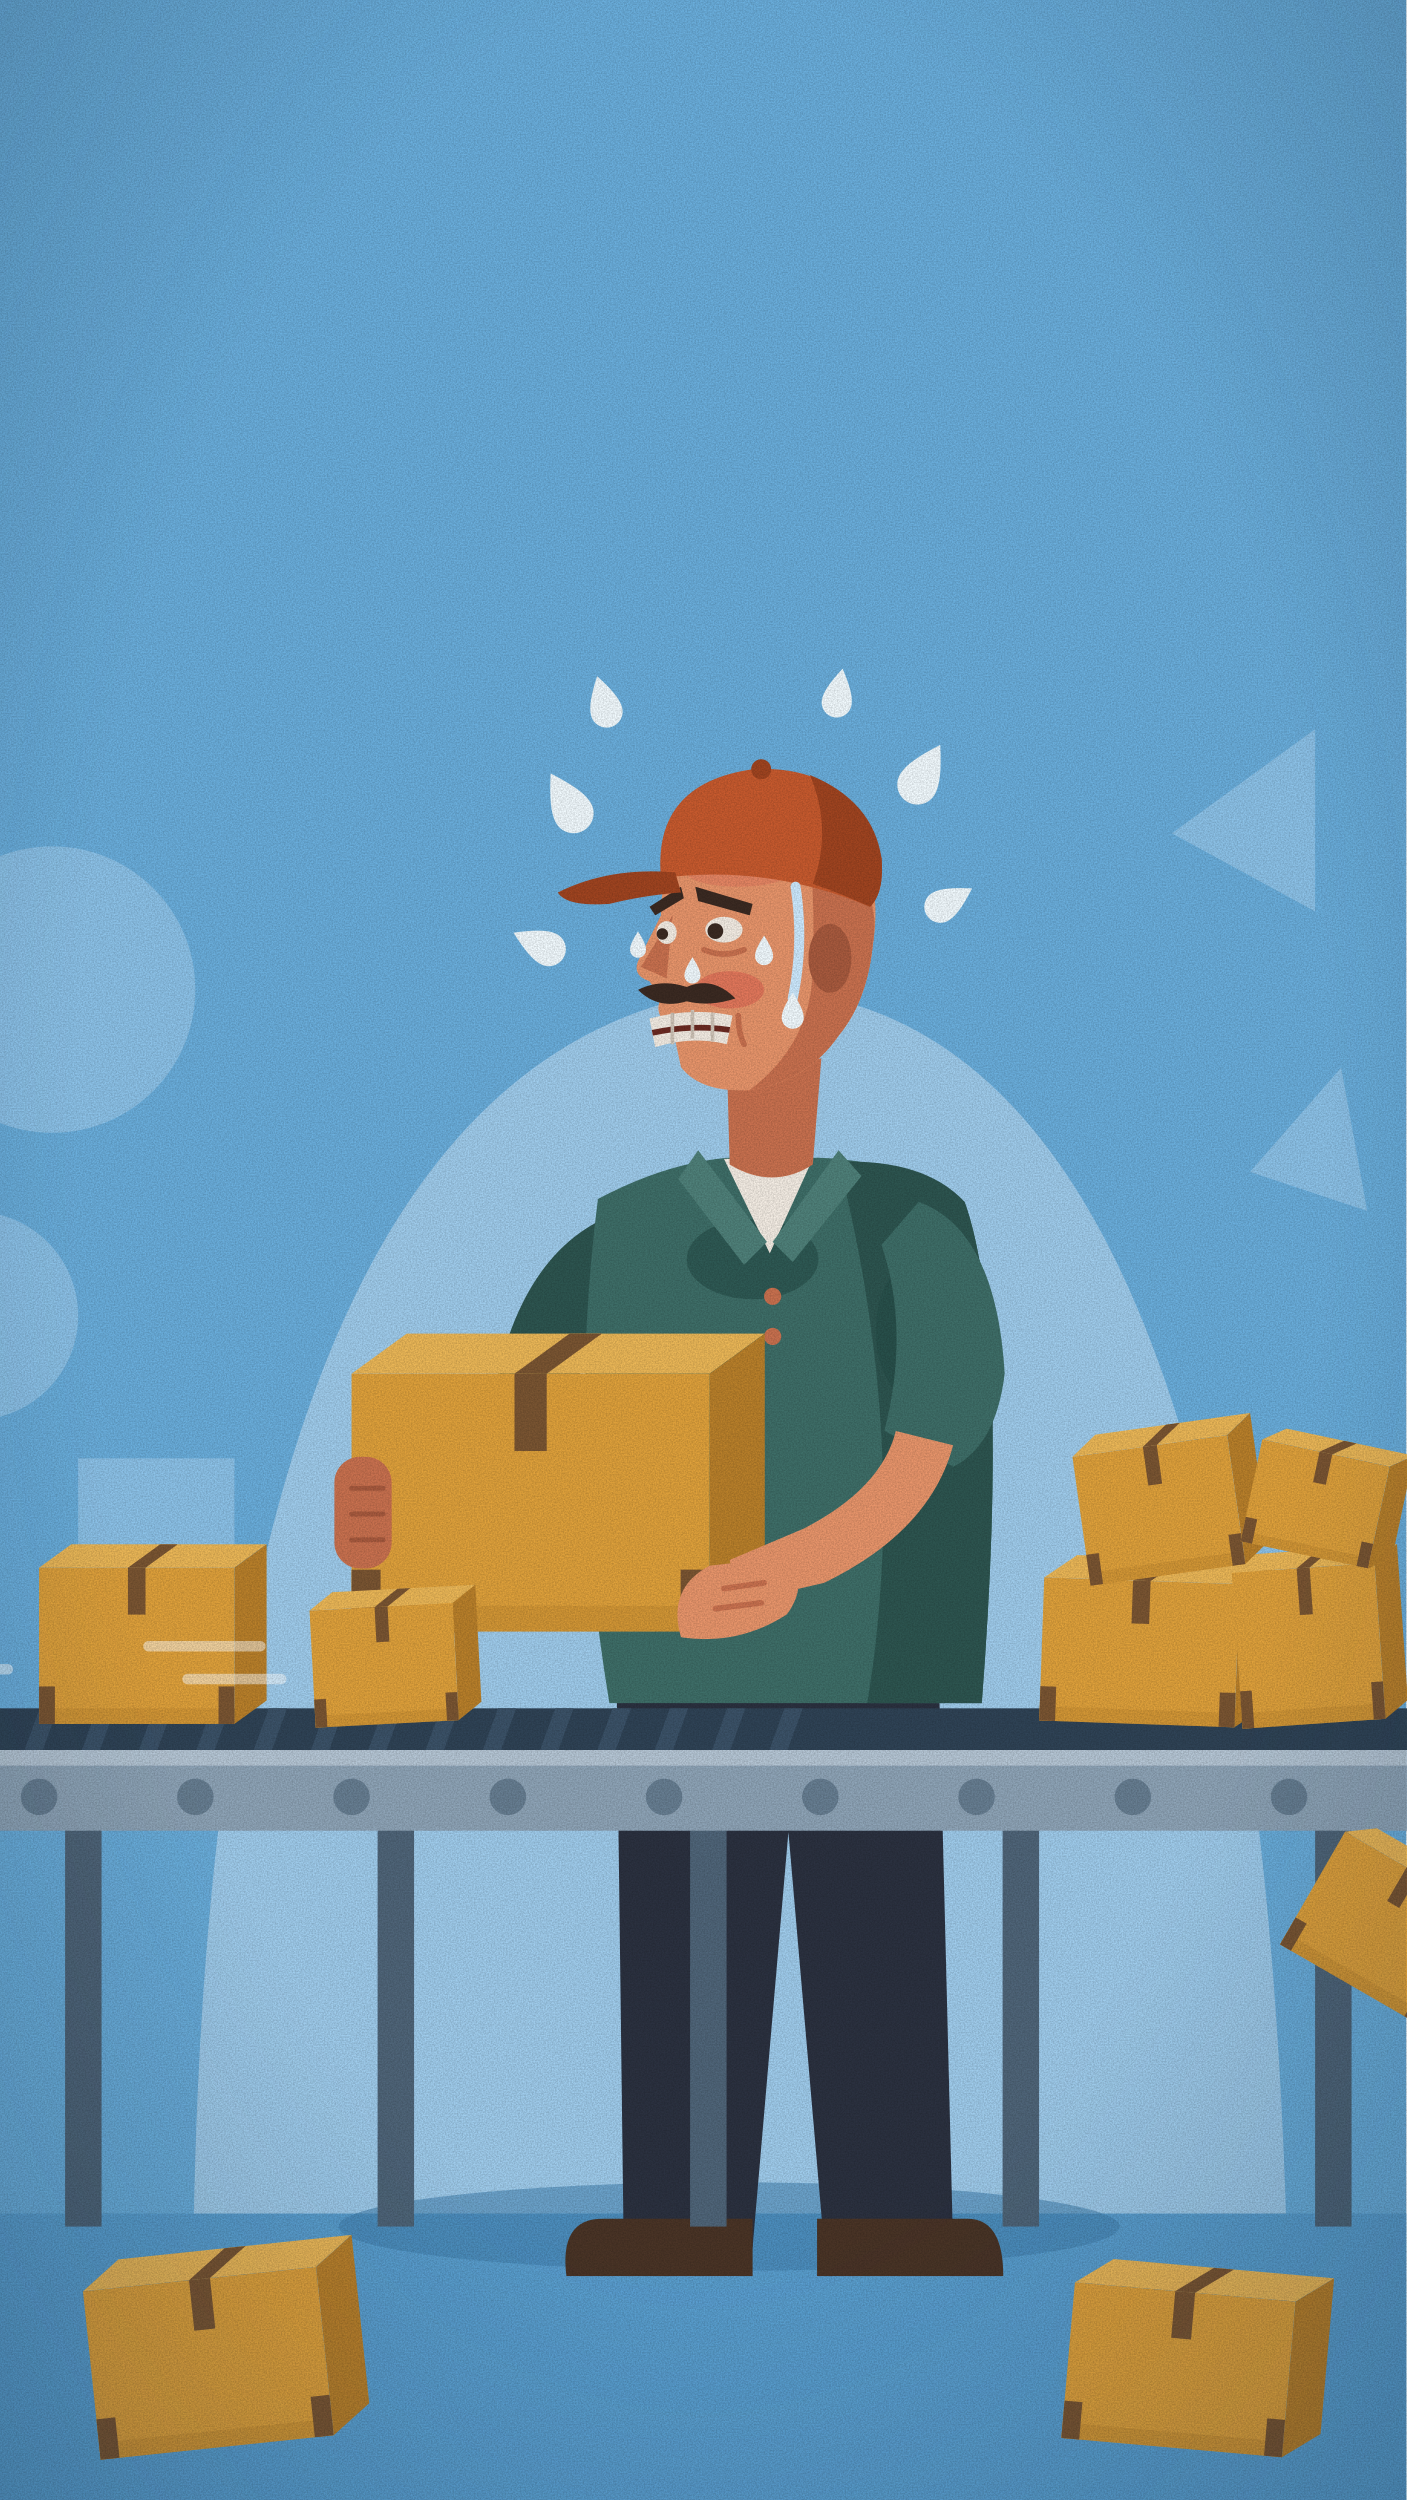
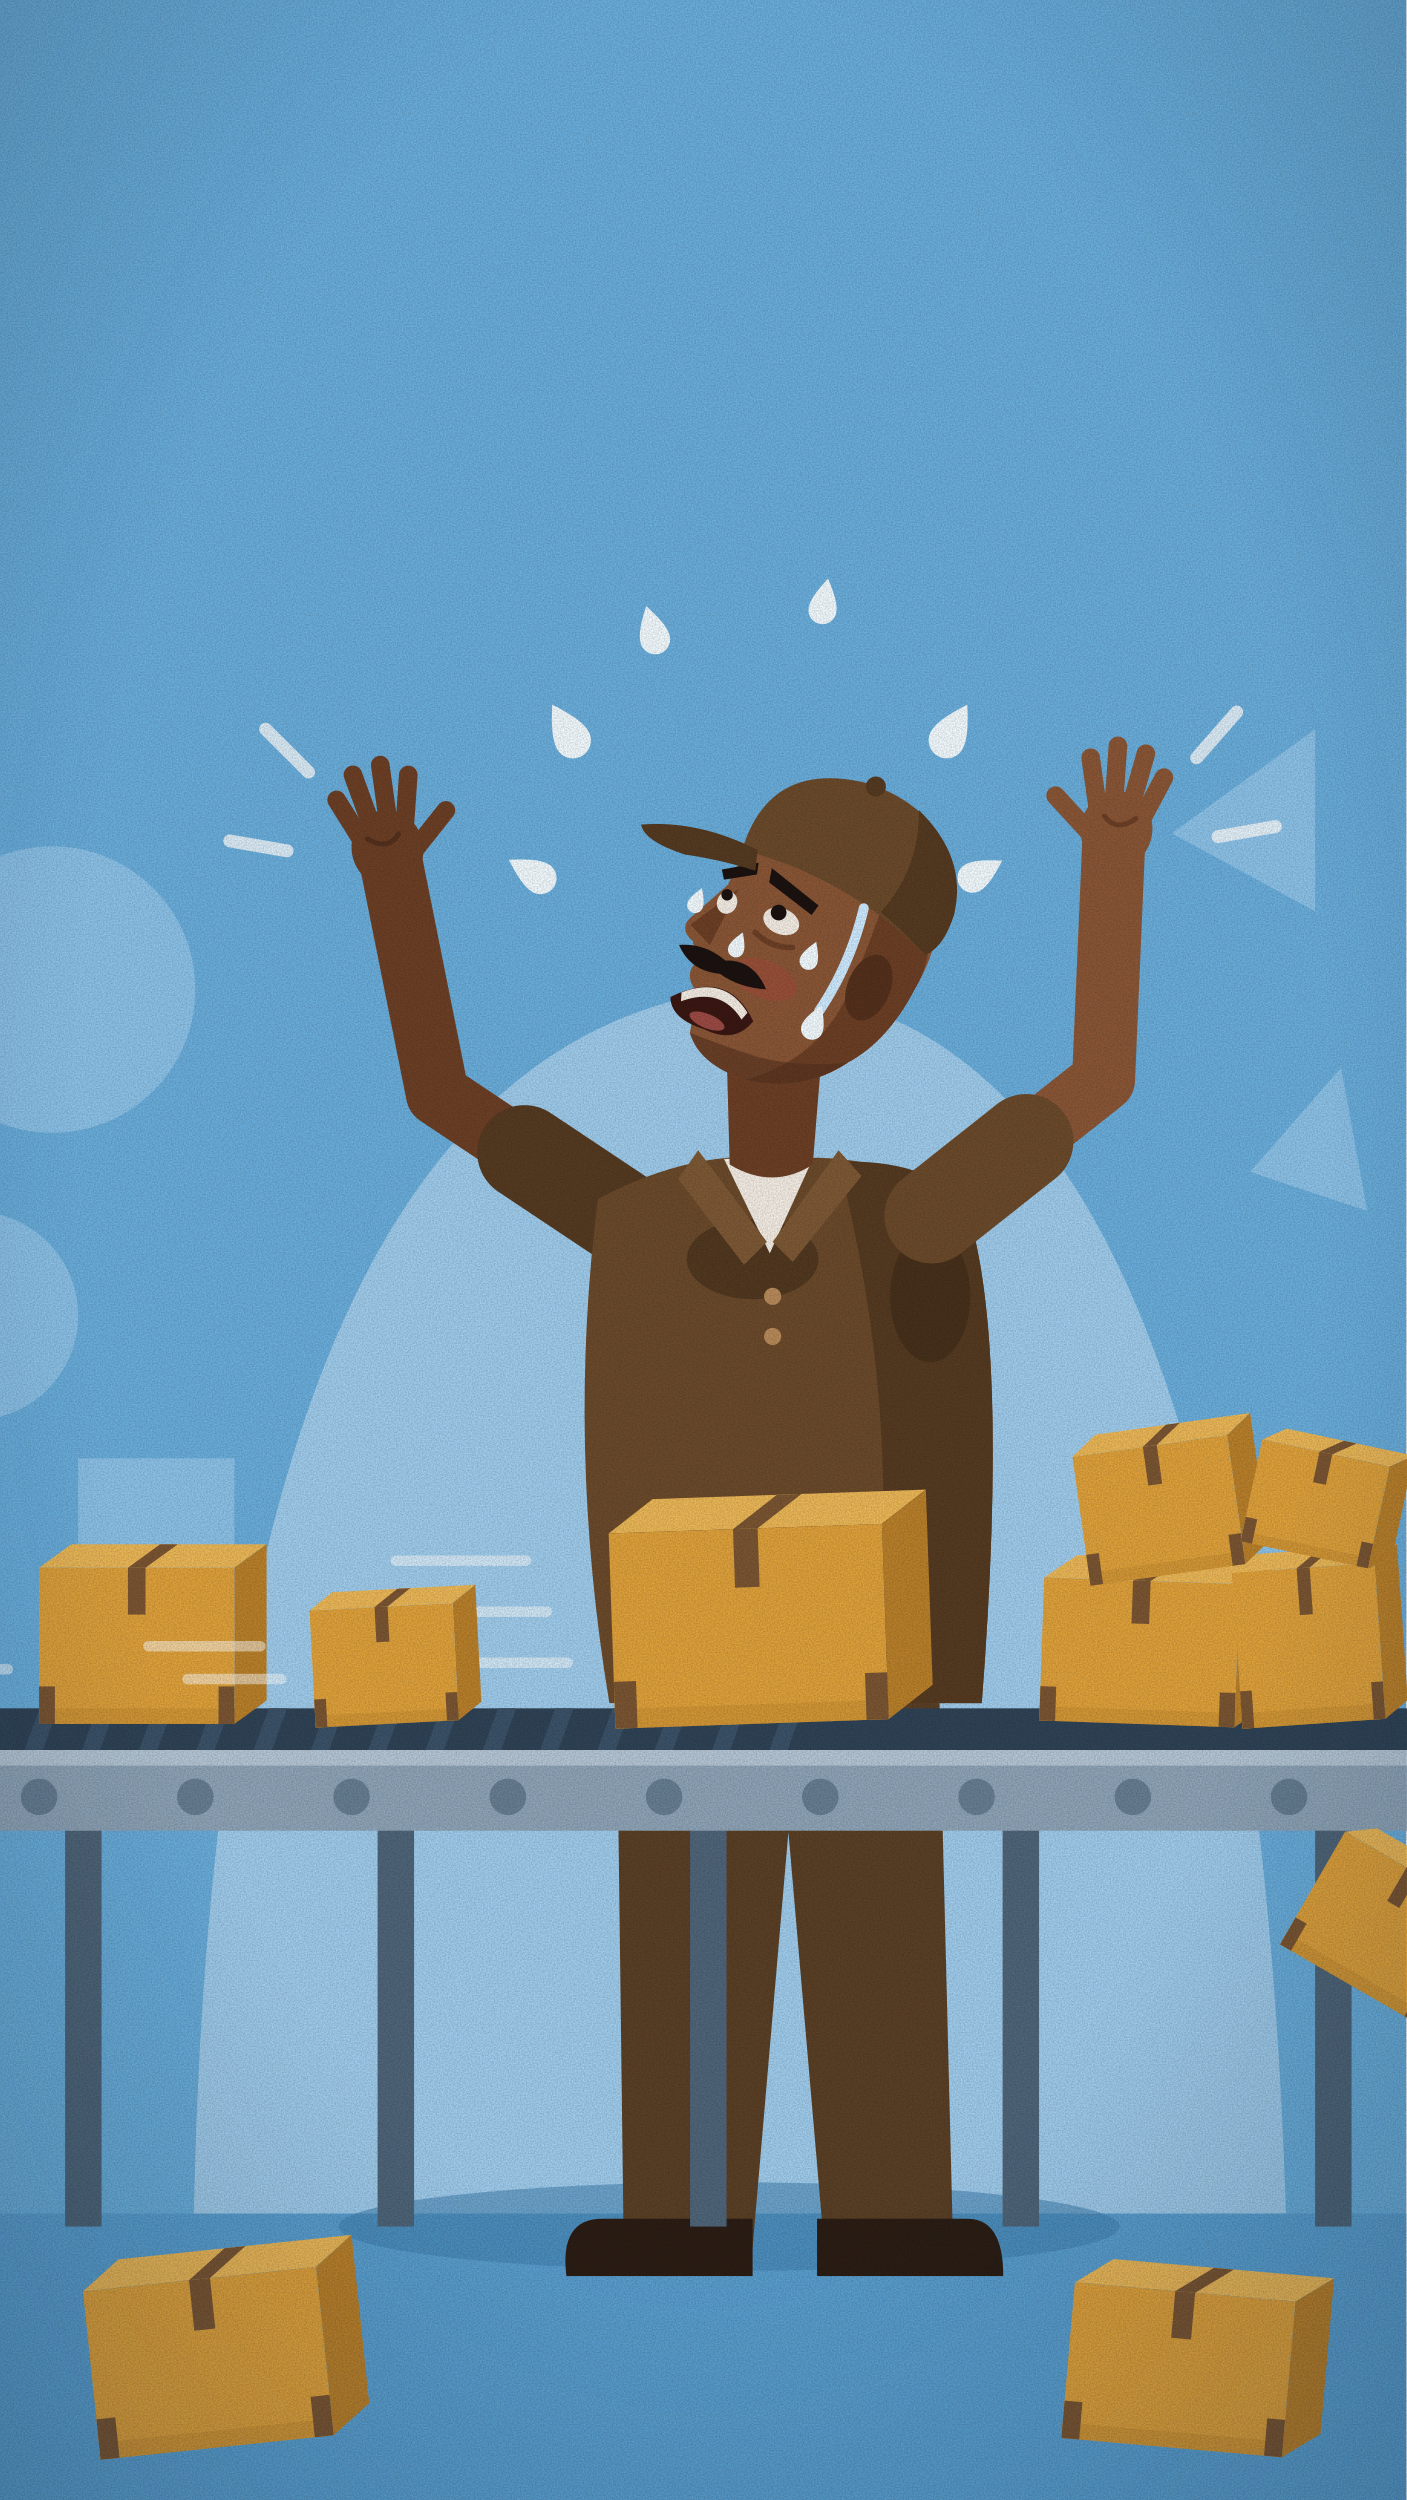
<svg xmlns="http://www.w3.org/2000/svg" width="1080" height="1920" viewBox="0 0 1080 1920">
  <defs>
    <filter id="grain" x="0" y="0" width="100%" height="100%">
      <feTurbulence type="fractalNoise" baseFrequency=".85" numOctaves="3" seed="7" stitchTiles="stitch" />
      <feColorMatrix values="0 0 0 0 0  0 0 0 0 0  0 0 0 0 0  0 0 0 -1.6 1.25" />
    </filter>
    <radialGradient id="vignette" cx=".5" cy=".45" r=".75">
      <stop offset=".6" stop-color="#0b2236" stop-opacity="0" />
      <stop offset="1" stop-color="#0b2236" stop-opacity=".22" />
    </radialGradient>
  </defs>
  <rect width="1080" height="1920" fill="#6aaedc" />
  <path d="M150 1920 Q120 820 560 760 Q1000 740 990 1920 Z" fill="#a8d1ef" opacity=".85" />
  <circle cx="40" cy="760" r="110" fill="#8cc2e8" />
  <path d="M60 1010 a80 80 0 1 0 0 1 Z" fill="#8cc2e8" />
  <path d="M900 640 L1010 560 L1010 700 Z" fill="#8cc2e8" />
  <path d="M960 900 l70 -80 l20 110 Z" fill="#8cc2e8" />
  <rect x="30" y="1240" width="170" height="120" fill="#8cc2e8" />
  <rect x="60" y="1120" width="120" height="120" fill="#8cc2e8" />
  <rect x="870" y="1250" width="190" height="130" fill="#8cc2e8" />
  <rect x="900" y="1130" width="140" height="120" fill="#8cc2e8" />
  <rect x="0" y="1700" width="1080" height="220" fill="#5a9fd0" />
  <ellipse cx="560" cy="1710" rx="300" ry="34" fill="#3f7fae" opacity=".55" />
  <g transform="translate(600 890) scale(1.1)">
    <g>
-       <path d="M-115 360 L110 360 L120 760 L30 760 L5 470 L-20 760 L-110 760 Z" fill="#2b3140" />
-       <path d="M-125 740 h105 v40 h-130 q-5 -40 25 -40 Z M25 740 h105 q25 0 25 40 h-130 Z" fill="#4a3426" />
-       <path d="M-120 40 Q-190 70 -205 190 L-150 200 Q-140 110 -95 80 Z" fill="#2d5550" />
-       <path d="M-200 175 Q-235 250 -255 300 L-215 318 Q-190 260 -158 190 Z" fill="#c9714f" />
-       <path d="M-128 28 Q-60 -8 0 0 Q70 -6 128 30 Q160 120 140 380 L-120 380 Q-150 200 -128 28 Z" fill="#3e6e68" />
-       <path d="M40 2 Q100 0 128 30 Q160 120 140 380 L60 380 Q90 200 40 2 Z" fill="#2d5550" />
-       <ellipse cx="96" cy="120" rx="30" ry="50" fill="#28504b" />
-       <ellipse cx="-20" cy="70" rx="46" ry="28" fill="#28504b" opacity=".7" />
+       <path d="M-115 360 L110 360 L120 760 L30 760 L5 470 L-20 760 L-110 760 Z" fill="#5a3f25" />
+       <path d="M-125 740 h105 v40 h-130 q-5 -40 25 -40 Z M25 740 h105 q25 0 25 40 h-130 Z" fill="#2b1d14" />
+       <path d="M-179.25 -4.5 L-240 -45 L-272 -205" stroke="#6c3f25" stroke-width="44" stroke-linecap="round" stroke-linejoin="round" fill="none" />
+       <path d="M-105 45 L-179.25 -4.5" stroke="#553a21" stroke-width="66" stroke-linecap="round" fill="none" />
+       <g transform="translate(-272 -205) rotate(-14) scale(-1 1)">
+         <path d="M-16 -26 l-10.507 -32.336" stroke="#6c3f25" stroke-width="13" stroke-linecap="round" />
+         <path d="M-5 -30 l-4.181 -39.781" stroke="#6c3f25" stroke-width="13" stroke-linecap="round" />
+         <path d="M7 -30 l3.972 -37.792" stroke="#6c3f25" stroke-width="13" stroke-linecap="round" />
+         <path d="M17 -25 l9.271 -28.532" stroke="#6c3f25" stroke-width="13" stroke-linecap="round" />
+         <path d="M-20 -8 l-26 -20" stroke="#6c3f25" stroke-width="13" stroke-linecap="round" />
+         <ellipse cx="0" cy="-12" rx="25" ry="27" fill="#6c3f25" />
+         <path d="M-10 -20 Q0 -10 12 -22" stroke="#54301c" stroke-width="3.5" fill="none" stroke-linecap="round" />
+       </g>
+       <path d="M-128 28 Q-60 -8 0 0 Q70 -6 128 30 Q160 120 140 380 L-120 380 Q-150 200 -128 28 Z" fill="#6b4a2b" />
+       <path d="M40 2 Q100 0 128 30 Q160 120 140 380 L60 380 Q90 200 40 2 Z" fill="#553a21" />
+       <ellipse cx="104" cy="96" rx="28" ry="46" fill="#46301b" />
+       <ellipse cx="-20" cy="70" rx="46" ry="28" fill="#46301b" opacity=".7" />
+       <path d="M-100 330 L120 330" stroke="#553a21" stroke-width="10" />
      <path d="M-40 0 L-8 66 L22 0 Z" fill="#f4ede4" />
-       <path d="M-58 -6 L-10 58 L-26 74 L-72 14 Z" fill="#4f817a" />
-       <path d="M40 -6 L-6 58 L8 72 L56 12 Z" fill="#4f817a" />
-       <circle cx="-6" cy="96" r="6" fill="#c9714f" />
-       <circle cx="-6" cy="124" r="6" fill="#c9714f" />
-       <path d="M-38 -70 L28 -70 L22 4 Q-6 22 -36 4 Z" fill="#c9714f" />
-       <path d="M-60 -238 Q-10 -262 44 -232 Q72 -200 64 -150 Q60 -110 40 -86 Q18 -54 -22 -48 Q-56 -46 -70 -64 L-76 -92 Q-90 -100 -84 -112 L-92 -124 Q-104 -128 -100 -138 L-84 -170 Q-84 -208 -60 -238 Z" fill="#e8956b" />
-       <path d="M18 -230 Q72 -200 64 -150 Q60 -110 40 -86 Q18 -54 -22 -48 Q20 -80 22 -130 Q24 -190 18 -230 Z" fill="#c9714f" />
-       <ellipse cx="34" cy="-140" rx="15" ry="24" fill="#a85a3e" />
-       <ellipse cx="-36" cy="-118" rx="24" ry="13" fill="#dd5f4f" opacity=".55" />
-       <ellipse cx="-30" cy="-200" rx="36" ry="10" fill="#dd5f4f" opacity=".3" />
-       <path d="M-76 -170 L-98 -134 L-80 -126 Z" fill="#c9714f" />
-       <path d="M-60 -190 L-20 -178 L-22 -170 L-58 -180 Z" fill="#3b2a22" />
-       <path d="M-92 -176 L-70 -190 L-68 -182 L-88 -170 Z" fill="#3b2a22" />
-       <ellipse cx="-40" cy="-160" rx="13" ry="9" fill="#f4ede4" />
-       <circle cx="-46" cy="-159" r="5.5" fill="#3b2a22" />
-       <ellipse cx="-80" cy="-158" rx="7" ry="8" fill="#f4ede4" />
-       <circle cx="-83" cy="-157" r="4" fill="#3b2a22" />
-       <path d="M-54 -146 Q-40 -140 -26 -146" stroke="#c9714f" stroke-width="4" fill="none" stroke-linecap="round" />
-       <path d="M-92 -98 Q-62 -106 -34 -100 L-38 -80 Q-62 -86 -88 -78 Z" fill="#f4ede4" />
-       <path d="M-90 -88 Q-62 -94 -36 -90" stroke="#6c2a22" stroke-width="4" fill="none" />
-       <path d="M-76 -102 V-80 M-62 -104 V-84 M-48 -102 V-82" stroke="#cfc4b8" stroke-width="2.5" />
-       <path d="M-30 -100 Q-30 -88 -26 -80" stroke="#c9714f" stroke-width="4" fill="none" stroke-linecap="round" />
-       <path d="M-100 -118 Q-84 -126 -66 -120 Q-48 -128 -32 -112 Q-50 -106 -66 -110 Q-86 -104 -100 -118 Z" fill="#3b2a22" />
-       <path d="M-84 -196 Q-90 -262 -20 -272 Q50 -276 70 -210 Q72 -186 62 -176 Q-10 -206 -84 -196 Z" fill="#c75a2e" />
-       <path d="M20 -268 Q64 -250 70 -210 Q72 -186 62 -176 Q40 -186 22 -192 Q36 -230 20 -268 Z" fill="#a04420" />
-       <path d="M-74 -200 Q-120 -204 -156 -186 Q-150 -176 -120 -178 Q-96 -184 -70 -186 Z" fill="#a04420" />
-       <circle cx="-14" cy="-272" r="7" fill="#a04420" />
-       <path d="M10 -190 Q16 -150 8 -112" stroke="#cdeaff" stroke-width="7" fill="none" stroke-linecap="round" />
-       <path transform="translate(8 -104) rotate(0) scale(0.55)" d="M0 -22 C 9 -8 14 2 14 10 A 14 14 0 1 1 -14 10 C -14 2 -9 -8 0 -22 Z" fill="#f2fbff" />
-       <path transform="translate(-12 -146) rotate(0) scale(0.45)" d="M0 -22 C 9 -8 14 2 14 10 A 14 14 0 1 1 -14 10 C -14 2 -9 -8 0 -22 Z" fill="#f2fbff" />
-       <path transform="translate(-62 -132) rotate(0) scale(0.4)" d="M0 -22 C 9 -8 14 2 14 10 A 14 14 0 1 1 -14 10 C -14 2 -9 -8 0 -22 Z" fill="#f2fbff" />
-       <path transform="translate(-100 -150) rotate(0) scale(0.4)" d="M0 -22 C 9 -8 14 2 14 10 A 14 14 0 1 1 -14 10 C -14 2 -9 -8 0 -22 Z" fill="#f2fbff" />
-       <path transform="translate(-150 -250) rotate(-30) scale(1)" d="M0 -22 C 9 -8 14 2 14 10 A 14 14 0 1 1 -14 10 C -14 2 -9 -8 0 -22 Z" fill="#f2fbff" />
-       <path transform="translate(-170 -150) rotate(-65) scale(0.85)" d="M0 -22 C 9 -8 14 2 14 10 A 14 14 0 1 1 -14 10 C -14 2 -9 -8 0 -22 Z" fill="#f2fbff" />
-       <path transform="translate(-124 -320) rotate(-15) scale(0.8)" d="M0 -22 C 9 -8 14 2 14 10 A 14 14 0 1 1 -14 10 C -14 2 -9 -8 0 -22 Z" fill="#f2fbff" />
-       <path transform="translate(100 -270) rotate(30) scale(1)" d="M0 -22 C 9 -8 14 2 14 10 A 14 14 0 1 1 -14 10 C -14 2 -9 -8 0 -22 Z" fill="#f2fbff" />
-       <path transform="translate(118 -180) rotate(60) scale(0.8)" d="M0 -22 C 9 -8 14 2 14 10 A 14 14 0 1 1 -14 10 C -14 2 -9 -8 0 -22 Z" fill="#f2fbff" />
-       <path transform="translate(40 -326) rotate(10) scale(0.75)" d="M0 -22 C 9 -8 14 2 14 10 A 14 14 0 1 1 -14 10 C -14 2 -9 -8 0 -22 Z" fill="#f2fbff" />
+       <path d="M-58 -6 L-10 58 L-26 74 L-72 14 Z" fill="#7d5935" />
+       <path d="M40 -6 L-6 58 L8 72 L56 12 Z" fill="#7d5935" />
+       <circle cx="-6" cy="96" r="6" fill="#b88a5a" />
+       <circle cx="-6" cy="124" r="6" fill="#b88a5a" />
+       <path d="M171 -12.25 L225 -55 L232 -218" stroke="#8a5636" stroke-width="44" stroke-linecap="round" stroke-linejoin="round" fill="none" />
+       <path d="M105 40 L171 -12.25" stroke="#6b4a2b" stroke-width="66" stroke-linecap="round" fill="none" />
+       <g transform="translate(232 -218) rotate(10) scale(1 1)">
+         <path d="M-16 -26 l-10.507 -32.336" stroke="#8a5636" stroke-width="13" stroke-linecap="round" />
+         <path d="M-5 -30 l-4.181 -39.781" stroke="#8a5636" stroke-width="13" stroke-linecap="round" />
+         <path d="M7 -30 l3.972 -37.792" stroke="#8a5636" stroke-width="13" stroke-linecap="round" />
+         <path d="M17 -25 l9.271 -28.532" stroke="#8a5636" stroke-width="13" stroke-linecap="round" />
+         <path d="M-20 -8 l-26 -20" stroke="#8a5636" stroke-width="13" stroke-linecap="round" />
+         <ellipse cx="0" cy="-12" rx="25" ry="27" fill="#8a5636" />
+         <path d="M-10 -20 Q0 -10 12 -22" stroke="#6c3f25" stroke-width="3.5" fill="none" stroke-linecap="round" />
+       </g>
+       <path d="M-38 -70 L28 -70 L22 4 Q-6 22 -36 4 Z" fill="#6c3f25" />
+       <g transform="rotate(22 -5 -60)">
+         <path d="M-60 -238 Q-10 -262 44 -232 Q72 -200 64 -150 Q60 -110 40 -86 Q18 -54 -22 -48 Q-56 -46 -70 -64 L-76 -92 Q-90 -100 -84 -112 L-92 -124 Q-104 -128 -100 -138 L-84 -170 Q-84 -208 -60 -238 Z" fill="#8a5636" />
+         <path d="M18 -230 Q72 -200 64 -150 Q60 -110 40 -86 Q18 -54 -22 -48 Q20 -80 22 -130 Q24 -190 18 -230 Z" fill="#6c3f25" />
+         <ellipse cx="34" cy="-140" rx="15" ry="24" fill="#54301c" />
+         <ellipse cx="-36" cy="-118" rx="24" ry="13" fill="#a8473a" opacity=".45" />
+         <path d="M-70 -64 Q-56 -46 -22 -48 Q18 -54 40 -86 Q10 -70 -20 -66 Q-50 -64 -70 -64 Z" fill="#54301c" opacity=".6" />
+         <path d="M-76 -170 L-98 -134 L-80 -126 Z" fill="#6c3f25" />
+         <path d="M-60 -192 L-20 -180 L-22 -172 L-58 -182 Z" fill="#1b1210" />
+         <path d="M-92 -178 L-70 -192 L-68 -184 L-88 -172 Z" fill="#1b1210" />
+         <ellipse cx="-40" cy="-160" rx="13" ry="9" fill="#f4ede4" />
+         <circle cx="-44" cy="-165" r="5.5" fill="#1b1210" />
+         <ellipse cx="-80" cy="-158" rx="7" ry="8" fill="#f4ede4" />
+         <circle cx="-82" cy="-163" r="4" fill="#1b1210" />
+         <path d="M-54 -146 Q-40 -140 -26 -146" stroke="#6c3f25" stroke-width="4" fill="none" stroke-linecap="round" />
+         <path d="M-92 -82 Q-62 -116 -32 -88 Q-38 -68 -62 -70 Q-86 -68 -92 -82 Z" fill="#3a1712" />
+         <path d="M-86 -88 Q-62 -110 -38 -92 L-40 -86 Q-62 -102 -84 -82 Z" fill="#f4ede4" />
+         <ellipse cx="-62" cy="-76" rx="13" ry="5" fill="#9b4a44" />
+         <path d="M-100 -118 Q-84 -126 -66 -120 Q-48 -128 -32 -112 Q-50 -106 -66 -110 Q-86 -104 -100 -118 Z" fill="#1b1210" />
+         <path d="M-84 -196 Q-90 -262 -20 -272 Q50 -276 70 -210 Q72 -186 62 -176 Q-10 -206 -84 -196 Z" fill="#6b4a2b" />
+         <path d="M20 -268 Q64 -250 70 -210 Q72 -186 62 -176 Q40 -186 22 -192 Q36 -230 20 -268 Z" fill="#553a21" />
+         <path d="M-74 -200 Q-120 -204 -156 -186 Q-150 -176 -120 -178 Q-96 -184 -70 -186 Z" fill="#553a21" />
+         <circle cx="-14" cy="-272" r="7" fill="#553a21" />
+         <path d="M10 -190 Q16 -150 8 -112" stroke="#cdeaff" stroke-width="7" fill="none" stroke-linecap="round" />
+         <path transform="translate(8 -104) rotate(0) scale(0.55)" d="M0 -22 C 9 -8 14 2 14 10 A 14 14 0 1 1 -14 10 C -14 2 -9 -8 0 -22 Z" fill="#f2fbff" />
+         <path transform="translate(-12 -146) rotate(0) scale(0.45)" d="M0 -22 C 9 -8 14 2 14 10 A 14 14 0 1 1 -14 10 C -14 2 -9 -8 0 -22 Z" fill="#f2fbff" />
+         <path transform="translate(-62 -134) rotate(0) scale(0.4)" d="M0 -22 C 9 -8 14 2 14 10 A 14 14 0 1 1 -14 10 C -14 2 -9 -8 0 -22 Z" fill="#f2fbff" />
+         <path transform="translate(-100 -152) rotate(0) scale(0.4)" d="M0 -22 C 9 -8 14 2 14 10 A 14 14 0 1 1 -14 10 C -14 2 -9 -8 0 -22 Z" fill="#f2fbff" />
+       </g>
+       <path transform="translate(-150 -300) rotate(-30) scale(0.9)" d="M0 -22 C 9 -8 14 2 14 10 A 14 14 0 1 1 -14 10 C -14 2 -9 -8 0 -22 Z" fill="#f2fbff" />
+       <path transform="translate(-175 -200) rotate(-60) scale(0.8)" d="M0 -22 C 9 -8 14 2 14 10 A 14 14 0 1 1 -14 10 C -14 2 -9 -8 0 -22 Z" fill="#f2fbff" />
+       <path transform="translate(-90 -370) rotate(-15) scale(0.75)" d="M0 -22 C 9 -8 14 2 14 10 A 14 14 0 1 1 -14 10 C -14 2 -9 -8 0 -22 Z" fill="#f2fbff" />
+       <path transform="translate(120 -300) rotate(30) scale(0.9)" d="M0 -22 C 9 -8 14 2 14 10 A 14 14 0 1 1 -14 10 C -14 2 -9 -8 0 -22 Z" fill="#f2fbff" />
+       <path transform="translate(140 -200) rotate(60) scale(0.75)" d="M0 -22 C 9 -8 14 2 14 10 A 14 14 0 1 1 -14 10 C -14 2 -9 -8 0 -22 Z" fill="#f2fbff" />
+       <path transform="translate(30 -390) rotate(10) scale(0.7)" d="M0 -22 C 9 -8 14 2 14 10 A 14 14 0 1 1 -14 10 C -14 2 -9 -8 0 -22 Z" fill="#f2fbff" />
+       <path d="M-330 -270 L-360 -300" stroke="#ffffff" stroke-width="9" stroke-linecap="round" opacity=".75" />
+       <path d="M-345 -215 L-385 -222" stroke="#ffffff" stroke-width="9" stroke-linecap="round" opacity=".75" />
+       <path d="M290 -280 L318 -312" stroke="#ffffff" stroke-width="9" stroke-linecap="round" opacity=".75" />
+       <path d="M305 -225 L345 -232" stroke="#ffffff" stroke-width="9" stroke-linecap="round" opacity=".75" />
    </g>
  </g>
  <rect x="50" y="1400" width="28" height="310" fill="#4f6579" />
  <rect x="290" y="1400" width="28" height="310" fill="#4f6579" />
  <rect x="530" y="1400" width="28" height="310" fill="#4f6579" />
  <rect x="770" y="1400" width="28" height="310" fill="#4f6579" />
  <rect x="1010" y="1400" width="28" height="310" fill="#4f6579" />
  <rect x="-20" y="1312" width="1120" height="34" fill="#2f4356" />
  <rect x="-20" y="1312" width="14" height="34" fill="#3b5268" transform="skewX(-20)" transform-origin="-20 1330" />
  <rect x="24" y="1312" width="14" height="34" fill="#3b5268" transform="skewX(-20)" transform-origin="24 1330" />
  <rect x="68" y="1312" width="14" height="34" fill="#3b5268" transform="skewX(-20)" transform-origin="68 1330" />
  <rect x="112" y="1312" width="14" height="34" fill="#3b5268" transform="skewX(-20)" transform-origin="112 1330" />
  <rect x="156" y="1312" width="14" height="34" fill="#3b5268" transform="skewX(-20)" transform-origin="156 1330" />
  <rect x="200" y="1312" width="14" height="34" fill="#3b5268" transform="skewX(-20)" transform-origin="200 1330" />
  <rect x="244" y="1312" width="14" height="34" fill="#3b5268" transform="skewX(-20)" transform-origin="244 1330" />
  <rect x="288" y="1312" width="14" height="34" fill="#3b5268" transform="skewX(-20)" transform-origin="288 1330" />
  <rect x="332" y="1312" width="14" height="34" fill="#3b5268" transform="skewX(-20)" transform-origin="332 1330" />
  <rect x="376" y="1312" width="14" height="34" fill="#3b5268" transform="skewX(-20)" transform-origin="376 1330" />
  <rect x="420" y="1312" width="14" height="34" fill="#3b5268" transform="skewX(-20)" transform-origin="420 1330" />
  <rect x="464" y="1312" width="14" height="34" fill="#3b5268" transform="skewX(-20)" transform-origin="464 1330" />
  <rect x="508" y="1312" width="14" height="34" fill="#3b5268" transform="skewX(-20)" transform-origin="508 1330" />
  <rect x="552" y="1312" width="14" height="34" fill="#3b5268" transform="skewX(-20)" transform-origin="552 1330" />
  <rect x="596" y="1312" width="14" height="34" fill="#3b5268" transform="skewX(-20)" transform-origin="596 1330" />
  <rect x="640" y="1312" width="14" height="34" fill="#3b5268" transform="skewX(-20)" transform-origin="640 1330" />
  <rect x="684" y="1312" width="14" height="34" fill="#3b5268" transform="skewX(-20)" transform-origin="684 1330" />
  <rect x="728" y="1312" width="14" height="34" fill="#3b5268" transform="skewX(-20)" transform-origin="728 1330" />
  <rect x="772" y="1312" width="14" height="34" fill="#3b5268" transform="skewX(-20)" transform-origin="772 1330" />
  <rect x="816" y="1312" width="14" height="34" fill="#3b5268" transform="skewX(-20)" transform-origin="816 1330" />
  <rect x="860" y="1312" width="14" height="34" fill="#3b5268" transform="skewX(-20)" transform-origin="860 1330" />
  <rect x="904" y="1312" width="14" height="34" fill="#3b5268" transform="skewX(-20)" transform-origin="904 1330" />
  <rect x="948" y="1312" width="14" height="34" fill="#3b5268" transform="skewX(-20)" transform-origin="948 1330" />
  <rect x="992" y="1312" width="14" height="34" fill="#3b5268" transform="skewX(-20)" transform-origin="992 1330" />
  <rect x="1036" y="1312" width="14" height="34" fill="#3b5268" transform="skewX(-20)" transform-origin="1036 1330" />
  <rect x="1080" y="1312" width="14" height="34" fill="#3b5268" transform="skewX(-20)" transform-origin="1080 1330" />
  <rect x="-20" y="1344" width="1120" height="62" fill="#8ea4b7" />
  <rect x="-20" y="1344" width="1120" height="12" fill="#b5c6d5" />
  <circle cx="30" cy="1380" r="14" fill="#677e92" />
  <circle cx="150" cy="1380" r="14" fill="#677e92" />
  <circle cx="270" cy="1380" r="14" fill="#677e92" />
  <circle cx="390" cy="1380" r="14" fill="#677e92" />
  <circle cx="510" cy="1380" r="14" fill="#677e92" />
  <circle cx="630" cy="1380" r="14" fill="#677e92" />
  <circle cx="750" cy="1380" r="14" fill="#677e92" />
  <circle cx="870" cy="1380" r="14" fill="#677e92" />
  <circle cx="990" cy="1380" r="14" fill="#677e92" />
-   <g transform="translate(600 890) scale(1.1)">
-     <g transform="rotate(0 -175 240)">
-       <path d="M-300 150 l38.5 -28 h250 l-38.5 28 Z" fill="#ebb757" />
-       <path d="M-50 150 l38.5 -28 v180 l-38.5 28 Z" fill="#b9802a" />
-       <rect x="-300" y="150" width="250" height="180" fill="#dfa13b" />
-       <rect x="-300" y="312" width="250" height="18" fill="#b9802a" opacity=".35" />
-       <path d="M-186.25 150 l38.5 -28 h22.5 l-38.5 28 Z" fill="#7a5532" />
-       <rect x="-186.25" y="150" width="22.5" height="54" fill="#7a5532" />
-       <rect x="-300" y="286.8" width="20.25" height="43.2" fill="#7a5532" />
-       <rect x="-70.25" y="286.8" width="20.25" height="43.2" fill="#7a5532" />
-     </g>
-     <rect x="-312" y="208" width="40" height="78" rx="18" fill="#c9714f" />
-     <path d="M-300 230 h22 M-300 248 h22 M-300 266 h22" stroke="#a85a3e" stroke-width="3.5" stroke-linecap="round" />
-     <path d="M96 30 Q150 50 156 150 Q150 200 120 215 L72 190 Q90 120 70 60 Z" fill="#3e6e68" />
-     <path d="M120 200 Q104 260 30 296 L-30 310 L-36 280 L16 258 Q70 230 80 190 Z" fill="#e8956b" />
-     <path d="M-70 334 Q-80 300 -50 284 L4 278 Q20 296 4 318 Q-30 340 -70 334 Z" fill="#e8956b" />
-     <path d="M-40 300 L-12 296 M-46 314 L-14 310" stroke="#c9714f" stroke-width="4" stroke-linecap="round" />
+   <rect x="360" y="1273" width="80" height="8" rx="4" fill="#ffffff" opacity=".5" />
+   <rect x="330" y="1233.8" width="94" height="8" rx="4" fill="#ffffff" opacity=".5" />
+   <rect x="300" y="1194.6" width="108" height="8" rx="4" fill="#ffffff" opacity=".5" />
+   <g transform="rotate(-2 575 1249)">
+     <path d="M470 1174 l34.65 -25.2 h210 l-34.65 25.2 Z" fill="#ebb757" />
+     <path d="M680 1174 l34.65 -25.2 v150 l-34.65 25.2 Z" fill="#b9802a" />
+     <rect x="470" y="1174" width="210" height="150" fill="#dfa13b" />
+     <rect x="470" y="1309" width="210" height="15" fill="#b9802a" opacity=".35" />
+     <path d="M565.55 1174 l34.65 -25.2 h18.9 l-34.65 25.2 Z" fill="#7a5532" />
+     <rect x="565.55" y="1174" width="18.9" height="45" fill="#7a5532" />
+     <rect x="470" y="1288" width="17.01" height="36" fill="#7a5532" />
+     <rect x="662.99" y="1288" width="17.01" height="36" fill="#7a5532" />
  </g>
  <rect x="-70" y="1278" width="80" height="8" rx="4" fill="#ffffff" opacity=".5" />
  <rect x="-100" y="1244.4" width="94" height="8" rx="4" fill="#ffffff" opacity=".5" />
  <rect x="-130" y="1210.8" width="108" height="8" rx="4" fill="#ffffff" opacity=".5" />
  <g transform="rotate(0 105 1264)">
    <path d="M30 1204 l24.75 -18 h150 l-24.75 18 Z" fill="#ebb757" />
    <path d="M180 1204 l24.75 -18 v120 l-24.75 18 Z" fill="#b9802a" />
    <rect x="30" y="1204" width="150" height="120" fill="#dfa13b" />
    <rect x="30" y="1312" width="150" height="12" fill="#b9802a" opacity=".35" />
    <path d="M98.25 1204 l24.75 -18 h13.5 l-24.75 18 Z" fill="#7a5532" />
    <rect x="98.25" y="1204" width="13.5" height="36" fill="#7a5532" />
    <rect x="30" y="1295.2" width="12.15" height="28.8" fill="#7a5532" />
    <rect x="167.85" y="1295.2" width="12.15" height="28.8" fill="#7a5532" />
  </g>
  <rect x="140" y="1285.5" width="80" height="8" rx="4" fill="#ffffff" opacity=".5" />
  <rect x="110" y="1260.3" width="94" height="8" rx="4" fill="#ffffff" opacity=".5" />
  <g transform="rotate(-3 295 1279)">
    <path d="M240 1234 l18.15 -13.2 h110 l-18.15 13.2 Z" fill="#ebb757" />
    <path d="M350 1234 l18.15 -13.2 v90 l-18.15 13.2 Z" fill="#b9802a" />
    <rect x="240" y="1234" width="110" height="90" fill="#dfa13b" />
    <rect x="240" y="1315" width="110" height="9" fill="#b9802a" opacity=".35" />
    <path d="M290 1234 l18.15 -13.2 h10 l-18.15 13.2 Z" fill="#7a5532" />
    <rect x="290" y="1234" width="10" height="27" fill="#7a5532" />
    <rect x="240" y="1302.4" width="9" height="21.6" fill="#7a5532" />
    <rect x="341" y="1302.4" width="9" height="21.6" fill="#7a5532" />
  </g>
  <g transform="rotate(2 875 1269)">
    <path d="M800 1214 l24.75 -18 h150 l-24.75 18 Z" fill="#ebb757" />
    <path d="M950 1214 l24.75 -18 v110 l-24.75 18 Z" fill="#b9802a" />
    <rect x="800" y="1214" width="150" height="110" fill="#dfa13b" />
    <rect x="800" y="1313" width="150" height="11" fill="#b9802a" opacity=".35" />
    <path d="M868.25 1214 l24.75 -18 h13.5 l-24.75 18 Z" fill="#7a5532" />
    <rect x="868.25" y="1214" width="13.5" height="33" fill="#7a5532" />
    <rect x="800" y="1297.6" width="12.15" height="26.4" fill="#7a5532" />
    <rect x="937.85" y="1297.6" width="12.15" height="26.4" fill="#7a5532" />
  </g>
  <g transform="rotate(-4 1005 1264)">
    <path d="M950 1204 l18.15 -13.2 h110 l-18.15 13.2 Z" fill="#ebb757" />
    <path d="M1060 1204 l18.15 -13.2 v120 l-18.15 13.2 Z" fill="#b9802a" />
    <rect x="950" y="1204" width="110" height="120" fill="#dfa13b" />
    <rect x="950" y="1312" width="110" height="12" fill="#b9802a" opacity=".35" />
    <path d="M1000 1204 l18.15 -13.2 h10 l-18.15 13.2 Z" fill="#7a5532" />
    <rect x="1000" y="1204" width="10" height="36" fill="#7a5532" />
    <rect x="950" y="1295.2" width="9" height="28.8" fill="#7a5532" />
    <rect x="1051" y="1295.2" width="9" height="28.8" fill="#7a5532" />
  </g>
  <g transform="rotate(-8 890 1160)">
    <path d="M830 1110 l19.8 -14.4 h120 l-19.8 14.4 Z" fill="#ebb757" />
    <path d="M950 1110 l19.8 -14.4 v100 l-19.8 14.4 Z" fill="#b9802a" />
    <rect x="830" y="1110" width="120" height="100" fill="#dfa13b" />
    <rect x="830" y="1200" width="120" height="10" fill="#b9802a" opacity=".35" />
    <path d="M884.6 1110 l19.8 -14.4 h10.8 l-19.8 14.4 Z" fill="#7a5532" />
    <rect x="884.6" y="1110" width="10.8" height="30" fill="#7a5532" />
    <rect x="830" y="1186" width="9.72" height="24" fill="#7a5532" />
    <rect x="940.28" y="1186" width="9.72" height="24" fill="#7a5532" />
  </g>
  <g transform="rotate(12 1010 1155)">
    <path d="M960 1115 l16.5 -12 h100 l-16.5 12 Z" fill="#ebb757" />
    <path d="M1060 1115 l16.5 -12 v80 l-16.5 12 Z" fill="#b9802a" />
    <rect x="960" y="1115" width="100" height="80" fill="#dfa13b" />
    <rect x="960" y="1187" width="100" height="8" fill="#b9802a" opacity=".35" />
    <path d="M1005 1115 l16.5 -12 h10 l-16.5 12 Z" fill="#7a5532" />
    <rect x="1005" y="1115" width="10" height="24" fill="#7a5532" />
    <rect x="960" y="1175.8" width="9" height="19.2" fill="#7a5532" />
    <rect x="1051" y="1175.8" width="9" height="19.2" fill="#7a5532" />
  </g>
  <g transform="rotate(30 1060 1480)">
    <path d="M1000 1430 l19.8 -14.4 h120 l-19.8 14.4 Z" fill="#ebb757" />
    <path d="M1120 1430 l19.8 -14.4 v100 l-19.8 14.4 Z" fill="#b9802a" />
    <rect x="1000" y="1430" width="120" height="100" fill="#dfa13b" />
    <rect x="1000" y="1520" width="120" height="10" fill="#b9802a" opacity=".35" />
    <path d="M1054.6 1430 l19.8 -14.4 h10.8 l-19.8 14.4 Z" fill="#7a5532" />
    <rect x="1054.6" y="1430" width="10.8" height="30" fill="#7a5532" />
    <rect x="1000" y="1506" width="9.72" height="24" fill="#7a5532" />
    <rect x="1110.28" y="1506" width="9.72" height="24" fill="#7a5532" />
  </g>
  <g transform="rotate(-6 160 1815)">
    <path d="M70 1750 l29.7 -21.6 h180 l-29.7 21.6 Z" fill="#ebb757" />
    <path d="M250 1750 l29.7 -21.6 v130 l-29.7 21.6 Z" fill="#b9802a" />
    <rect x="70" y="1750" width="180" height="130" fill="#dfa13b" />
    <rect x="70" y="1867" width="180" height="13" fill="#b9802a" opacity=".35" />
    <path d="M151.9 1750 l29.7 -21.6 h16.2 l-29.7 21.6 Z" fill="#7a5532" />
    <rect x="151.9" y="1750" width="16.2" height="39" fill="#7a5532" />
    <rect x="70" y="1848.8" width="14.58" height="31.2" fill="#7a5532" />
    <rect x="235.42" y="1848.8" width="14.58" height="31.2" fill="#7a5532" />
  </g>
  <g transform="rotate(5 905 1820)">
    <path d="M820 1760 l28.05 -20.4 h170 l-28.05 20.4 Z" fill="#ebb757" />
    <path d="M990 1760 l28.05 -20.4 v120 l-28.05 20.4 Z" fill="#b9802a" />
    <rect x="820" y="1760" width="170" height="120" fill="#dfa13b" />
    <rect x="820" y="1868" width="170" height="12" fill="#b9802a" opacity=".35" />
    <path d="M897.35 1760 l28.05 -20.4 h15.3 l-28.05 20.4 Z" fill="#7a5532" />
    <rect x="897.35" y="1760" width="15.3" height="36" fill="#7a5532" />
    <rect x="820" y="1851.2" width="13.77" height="28.8" fill="#7a5532" />
    <rect x="976.23" y="1851.2" width="13.77" height="28.8" fill="#7a5532" />
  </g>
  <rect width="1080" height="1920" fill="url(#vignette)" />
  <rect width="1080" height="1920" filter="url(#grain)" opacity="0.16" style="mix-blend-mode:multiply" />
</svg>
